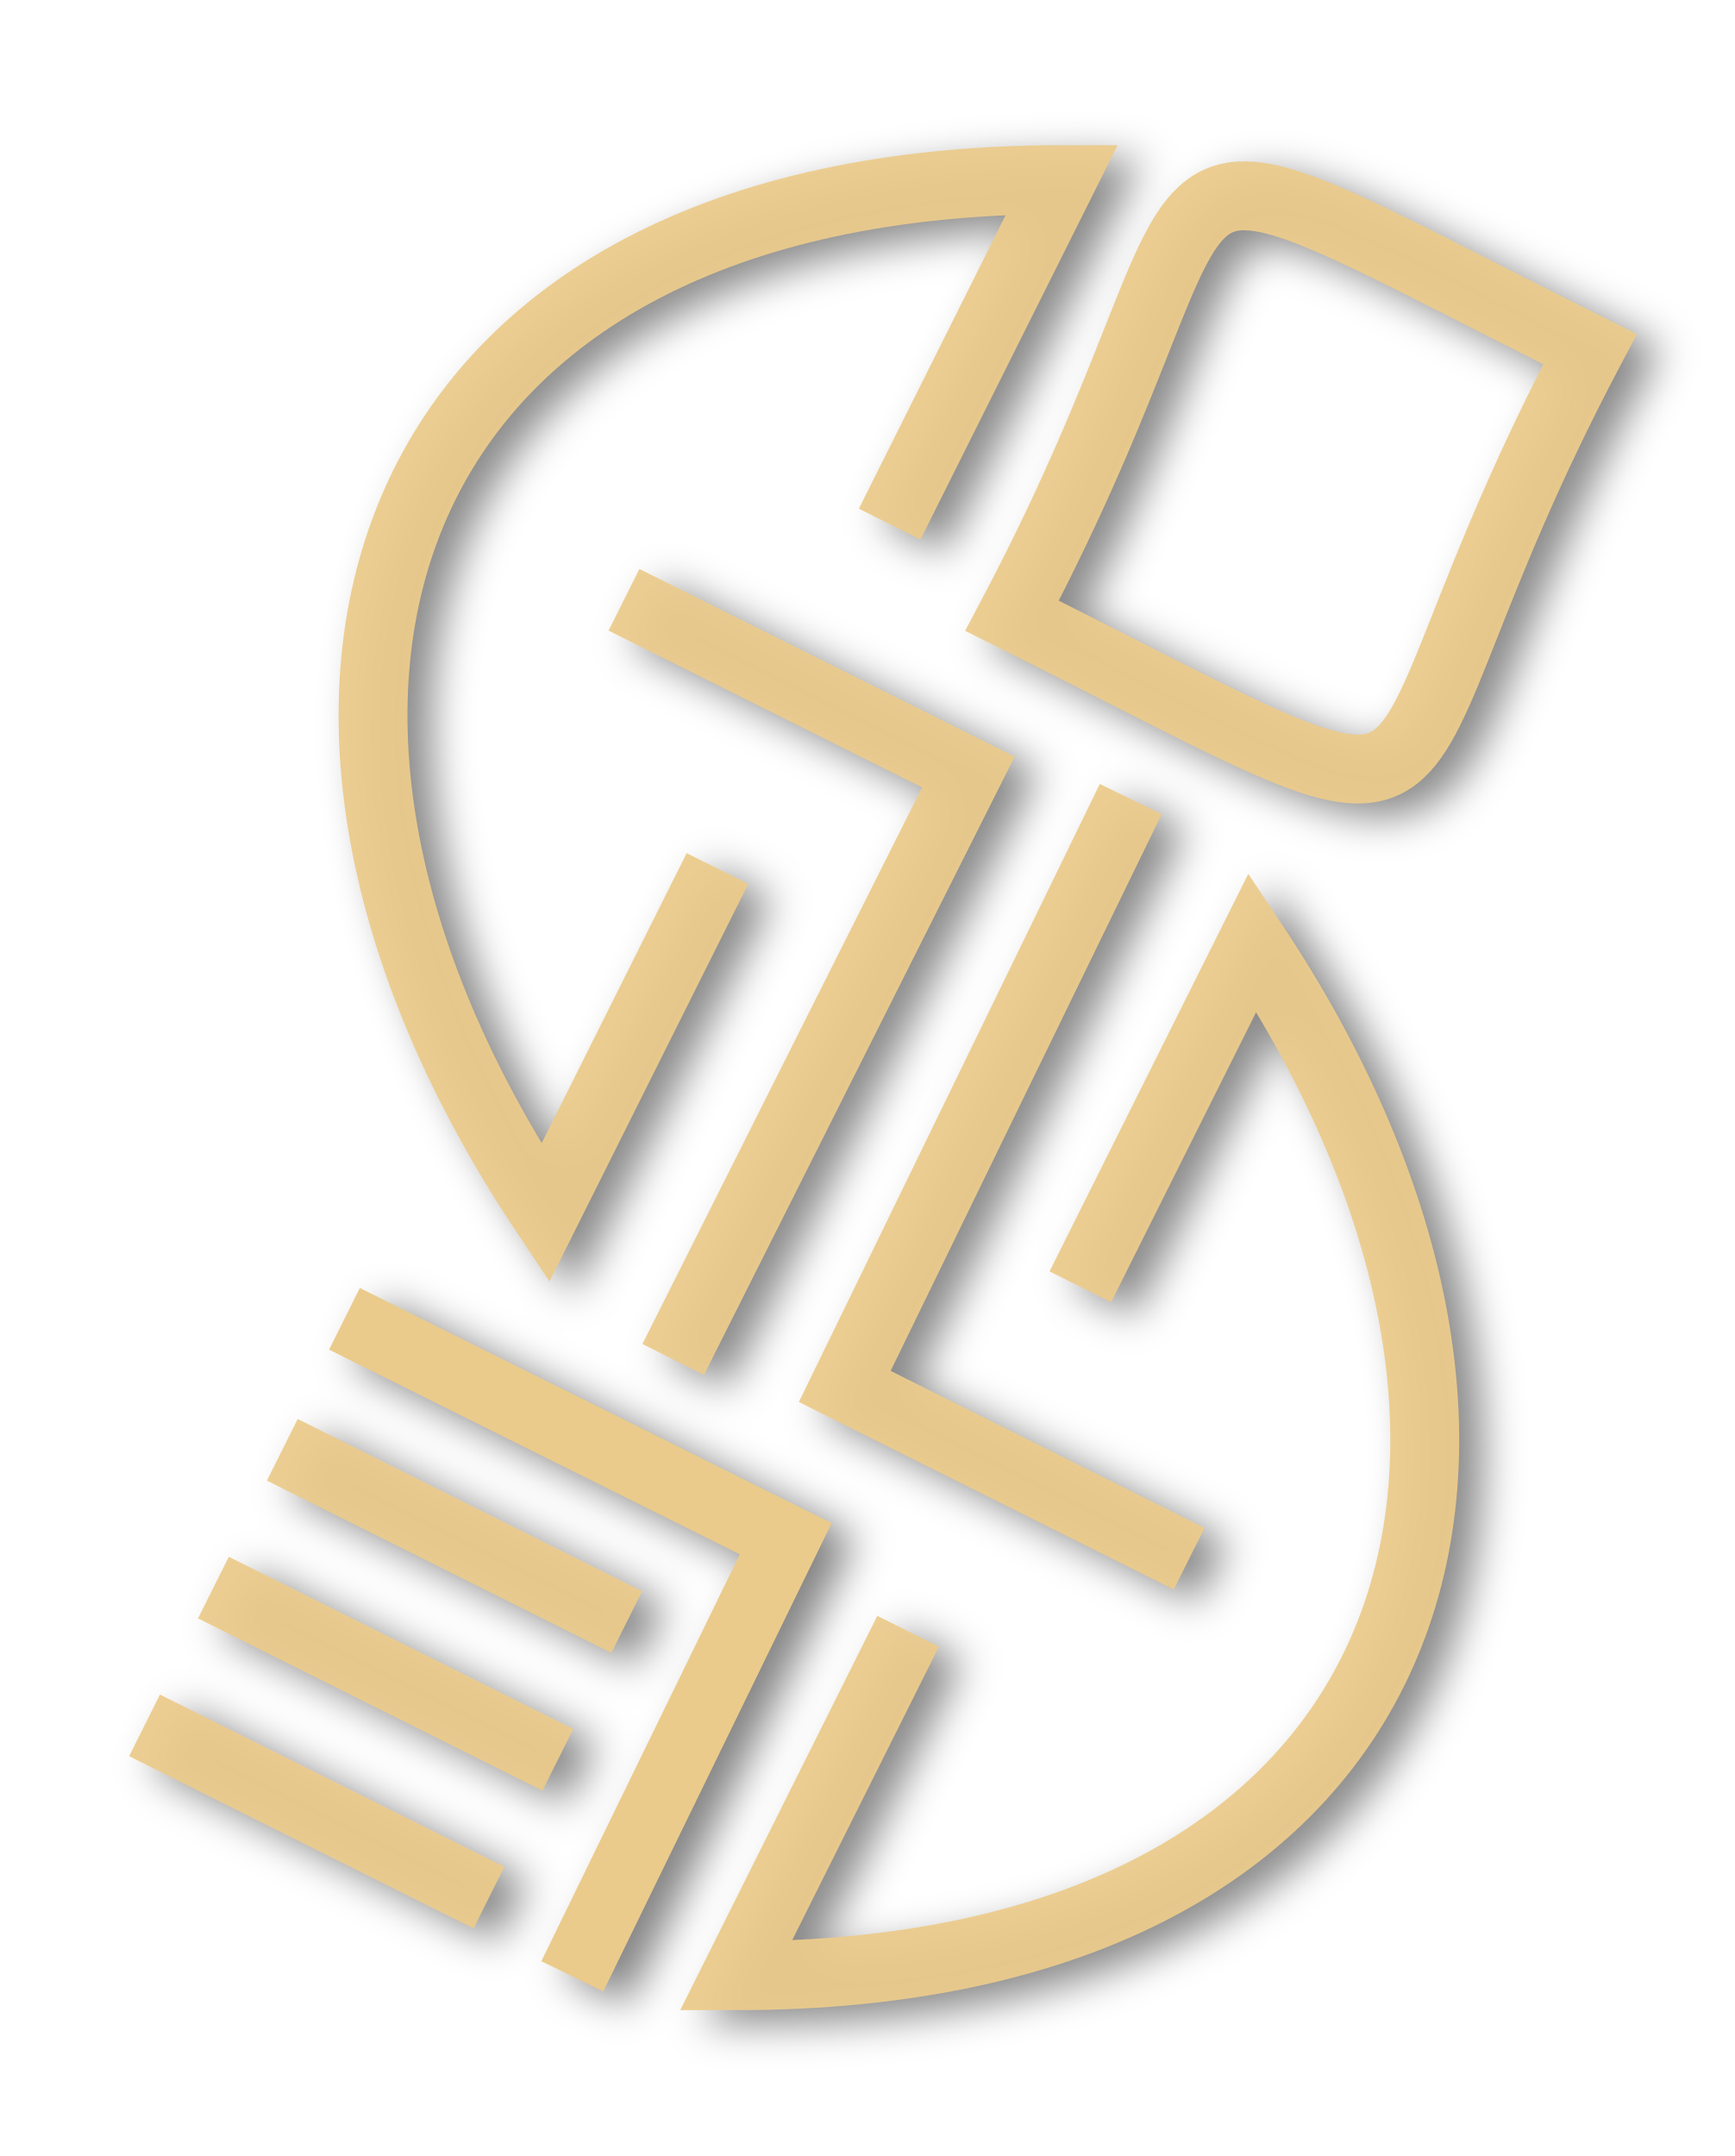
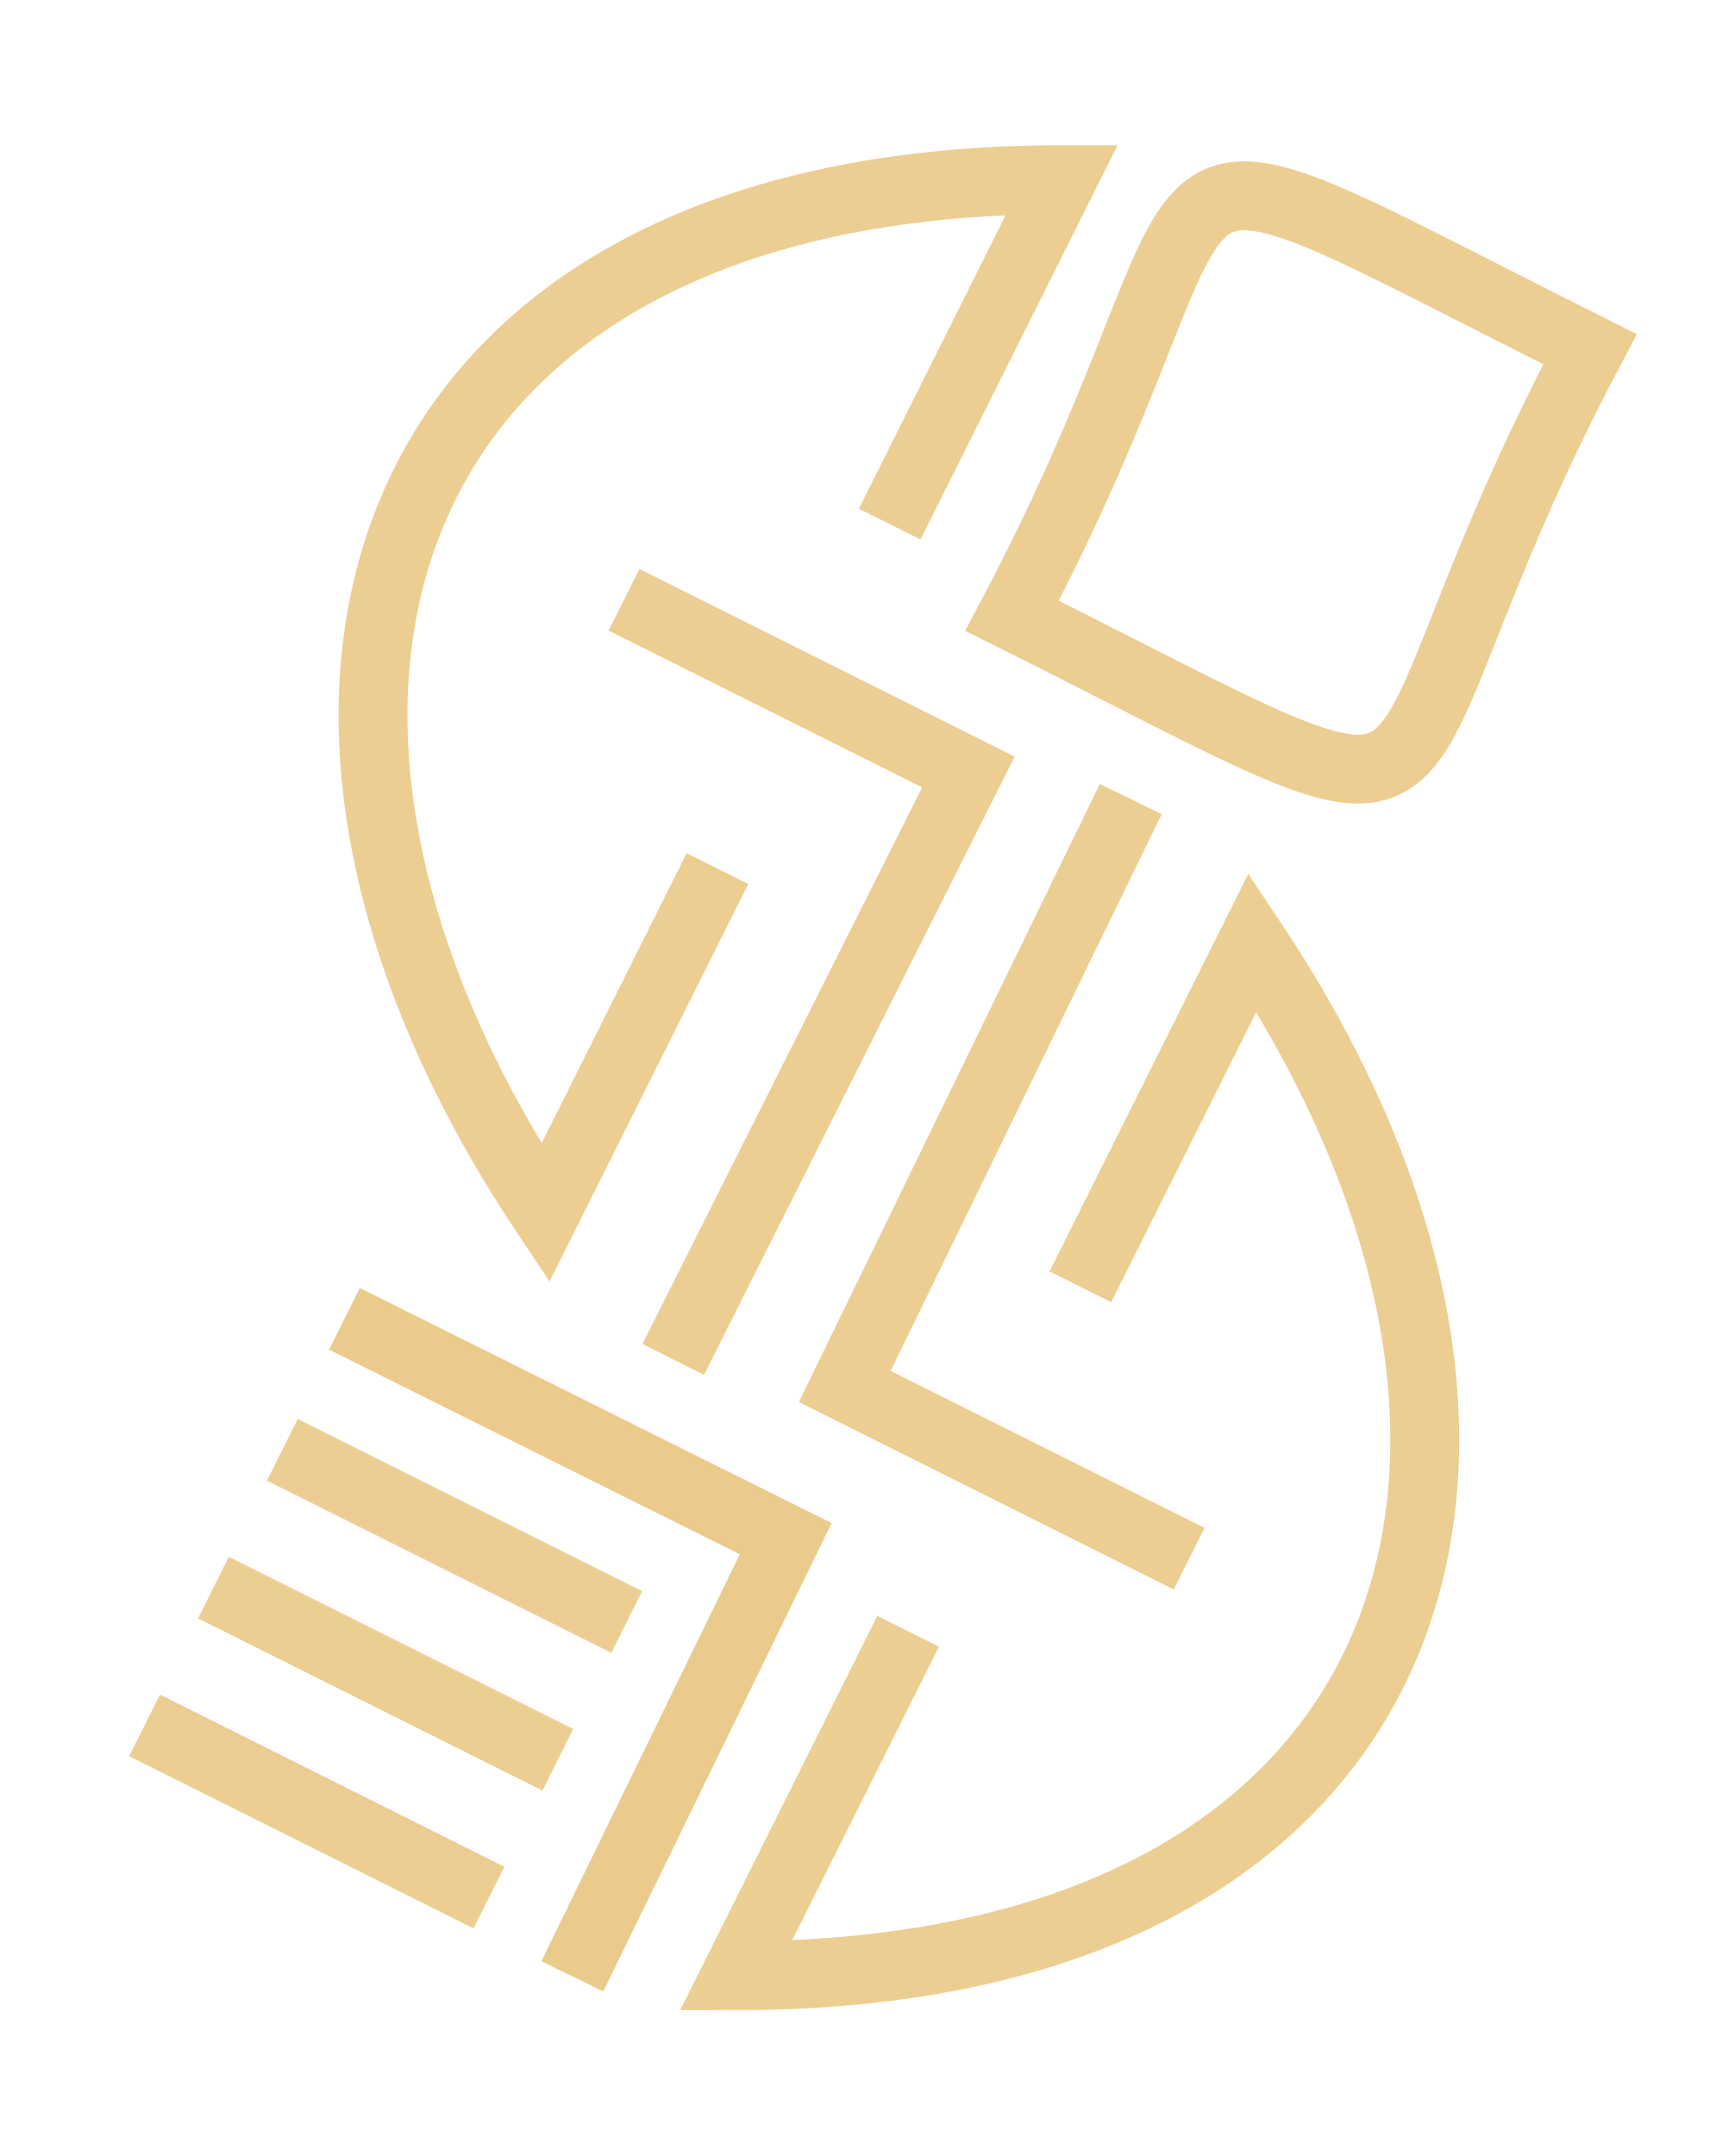
<svg xmlns="http://www.w3.org/2000/svg" version="1.1" id="svg2" viewBox="0 0 50.361 62.593" height="17.665mm" width="14.213mm">
  <defs id="defs4">
    <filter id="filter4460" style="color-interpolation-filters:sRGB">
      <feFlood id="feFlood4462" result="flood" flood-color="rgb(0,0,0)" flood-opacity="0.498" />
      <feComposite id="feComposite4464" result="composite1" operator="in" in2="SourceGraphic" in="flood" />
      <feGaussianBlur id="feGaussianBlur4466" result="blur" stdDeviation="0.6" in="composite1" />
      <feOffset id="feOffset4468" result="offset" dy="0.4" dx="0.7" />
      <feComposite id="feComposite4470" result="composite2" operator="over" in2="offset" in="SourceGraphic" />
    </filter>
  </defs>
-   <g transform="translate(-580.2302,-547.3479)" id="layer1">
-     <g transform="translate(6.060915,-4.798225)" style="filter:url(#filter4460)" id="g4245">
-       <path style="fill:none;fill-rule:evenodd;stroke:#ebcb8b;stroke-width:2;stroke-linecap:butt;stroke-linejoin:miter;stroke-miterlimit:4;stroke-dasharray:none;stroke-opacity:0.941" d="m 600,567.362 5,-10 c -20,0 -25,15 -15,30 l 5,-10" id="path4152" />
-       <path style="fill:none;fill-rule:evenodd;stroke:#ebcb8b;stroke-width:2;stroke-linecap:butt;stroke-linejoin:miter;stroke-miterlimit:4;stroke-dasharray:none;stroke-opacity:0.941" d="m 592.286,569.559 10,5 -8.571,17.054" id="path4154" />
-       <path style="fill:none;fill-rule:evenodd;stroke:#ebcb8b;stroke-width:2;stroke-linecap:butt;stroke-linejoin:miter;stroke-miterlimit:4;stroke-dasharray:none;stroke-opacity:0.941" d="m 603.554,570.023 c 7.353,-13.916 2.119,-15.07 16.78,-7.74 -7.353,13.916 -2.119,15.07 -16.78,7.74 z" id="path4156" />
-       <path style="fill:none;fill-rule:evenodd;stroke:#ebcb8b;stroke-width:2;stroke-linecap:butt;stroke-linejoin:miter;stroke-miterlimit:4;stroke-dasharray:none;stroke-opacity:0.941" d="m 600.536,599.505 -5,10 c 20,0 25,-15 15,-30 l -5,10" id="path4152-3" />
-       <path style="fill:none;fill-rule:evenodd;stroke:#ebcb8b;stroke-width:2;stroke-linecap:butt;stroke-linejoin:miter;stroke-miterlimit:4;stroke-dasharray:none;stroke-opacity:0.941" d="m 608.696,597.398 -10,-5 8.304,-17.054" id="path4154-6" />
-       <path style="fill:none;fill-rule:evenodd;stroke:#ebcb8b;stroke-width:2;stroke-linecap:butt;stroke-linejoin:miter;stroke-miterlimit:4;stroke-dasharray:none;stroke-opacity:1" d="m 584.17,590.434 12.812,6.384 -6.196,12.705" id="path4203" />
-       <path style="fill:none;fill-rule:evenodd;stroke:#ebcb8b;stroke-width:2;stroke-linecap:butt;stroke-linejoin:miter;stroke-miterlimit:4;stroke-dasharray:none;stroke-opacity:0.941" d="m 592.366,599.237 -10,-5" id="path4207" />
-       <path style="fill:none;fill-rule:evenodd;stroke:#ebcb8b;stroke-width:2;stroke-linecap:butt;stroke-linejoin:miter;stroke-miterlimit:4;stroke-dasharray:none;stroke-opacity:0.941" d="m 590.366,603.237 -10,-5" id="path4207-7" />
-       <path style="fill:none;fill-rule:evenodd;stroke:#ebcb8b;stroke-width:2;stroke-linecap:butt;stroke-linejoin:miter;stroke-miterlimit:4;stroke-dasharray:none;stroke-opacity:0.941" d="m 588.366,607.237 -10,-5" id="path4207-7-3" />
+   <g transform="translate(-580.2302,-547.3479)" id="layer1" style="">
+     <g transform="translate(6.060915,-4.798225)" style="" id="g4245">
+       <path style="fill:none;fill-rule:evenodd;stroke:#ebcb8b;stroke-width:2;stroke-linecap:butt;stroke-linejoin:miter;stroke-miterlimit:4;stroke-dasharray:none;stroke-opacity:0.941;" d="m 600,567.362 5,-10 c -20,0 -25,15 -15,30 l 5,-10" id="path4152" />
+       <path style="fill:none;fill-rule:evenodd;stroke:#ebcb8b;stroke-width:2;stroke-linecap:butt;stroke-linejoin:miter;stroke-miterlimit:4;stroke-dasharray:none;stroke-opacity:0.941;" d="m 592.286,569.559 10,5 -8.571,17.054" id="path4154" />
+       <path style="fill:none;fill-rule:evenodd;stroke:#ebcb8b;stroke-width:2;stroke-linecap:butt;stroke-linejoin:miter;stroke-miterlimit:4;stroke-dasharray:none;stroke-opacity:0.941;" d="m 603.554,570.023 c 7.353,-13.916 2.119,-15.07 16.78,-7.74 -7.353,13.916 -2.119,15.07 -16.78,7.74 z" id="path4156" />
+       <path style="fill:none;fill-rule:evenodd;stroke:#ebcb8b;stroke-width:2;stroke-linecap:butt;stroke-linejoin:miter;stroke-miterlimit:4;stroke-dasharray:none;stroke-opacity:0.941;" d="m 600.536,599.505 -5,10 c 20,0 25,-15 15,-30 l -5,10" id="path4152-3" />
+       <path style="fill:none;fill-rule:evenodd;stroke:#ebcb8b;stroke-width:2;stroke-linecap:butt;stroke-linejoin:miter;stroke-miterlimit:4;stroke-dasharray:none;stroke-opacity:0.941;" d="m 608.696,597.398 -10,-5 8.304,-17.054" id="path4154-6" />
+       <path style="fill:none;fill-rule:evenodd;stroke:#ebcb8b;stroke-width:2;stroke-linecap:butt;stroke-linejoin:miter;stroke-miterlimit:4;stroke-dasharray:none;stroke-opacity:1;" d="m 584.17,590.434 12.812,6.384 -6.196,12.705" id="path4203" />
+       <path style="fill:none;fill-rule:evenodd;stroke:#ebcb8b;stroke-width:2;stroke-linecap:butt;stroke-linejoin:miter;stroke-miterlimit:4;stroke-dasharray:none;stroke-opacity:0.941;" d="m 592.366,599.237 -10,-5" id="path4207" />
+       <path style="fill:none;fill-rule:evenodd;stroke:#ebcb8b;stroke-width:2;stroke-linecap:butt;stroke-linejoin:miter;stroke-miterlimit:4;stroke-dasharray:none;stroke-opacity:0.941;" d="m 590.366,603.237 -10,-5" id="path4207-7" />
+       <path style="fill:none;fill-rule:evenodd;stroke:#ebcb8b;stroke-width:2;stroke-linecap:butt;stroke-linejoin:miter;stroke-miterlimit:4;stroke-dasharray:none;stroke-opacity:0.941;" d="m 588.366,607.237 -10,-5" id="path4207-7-3" />
    </g>
  </g>
</svg>
